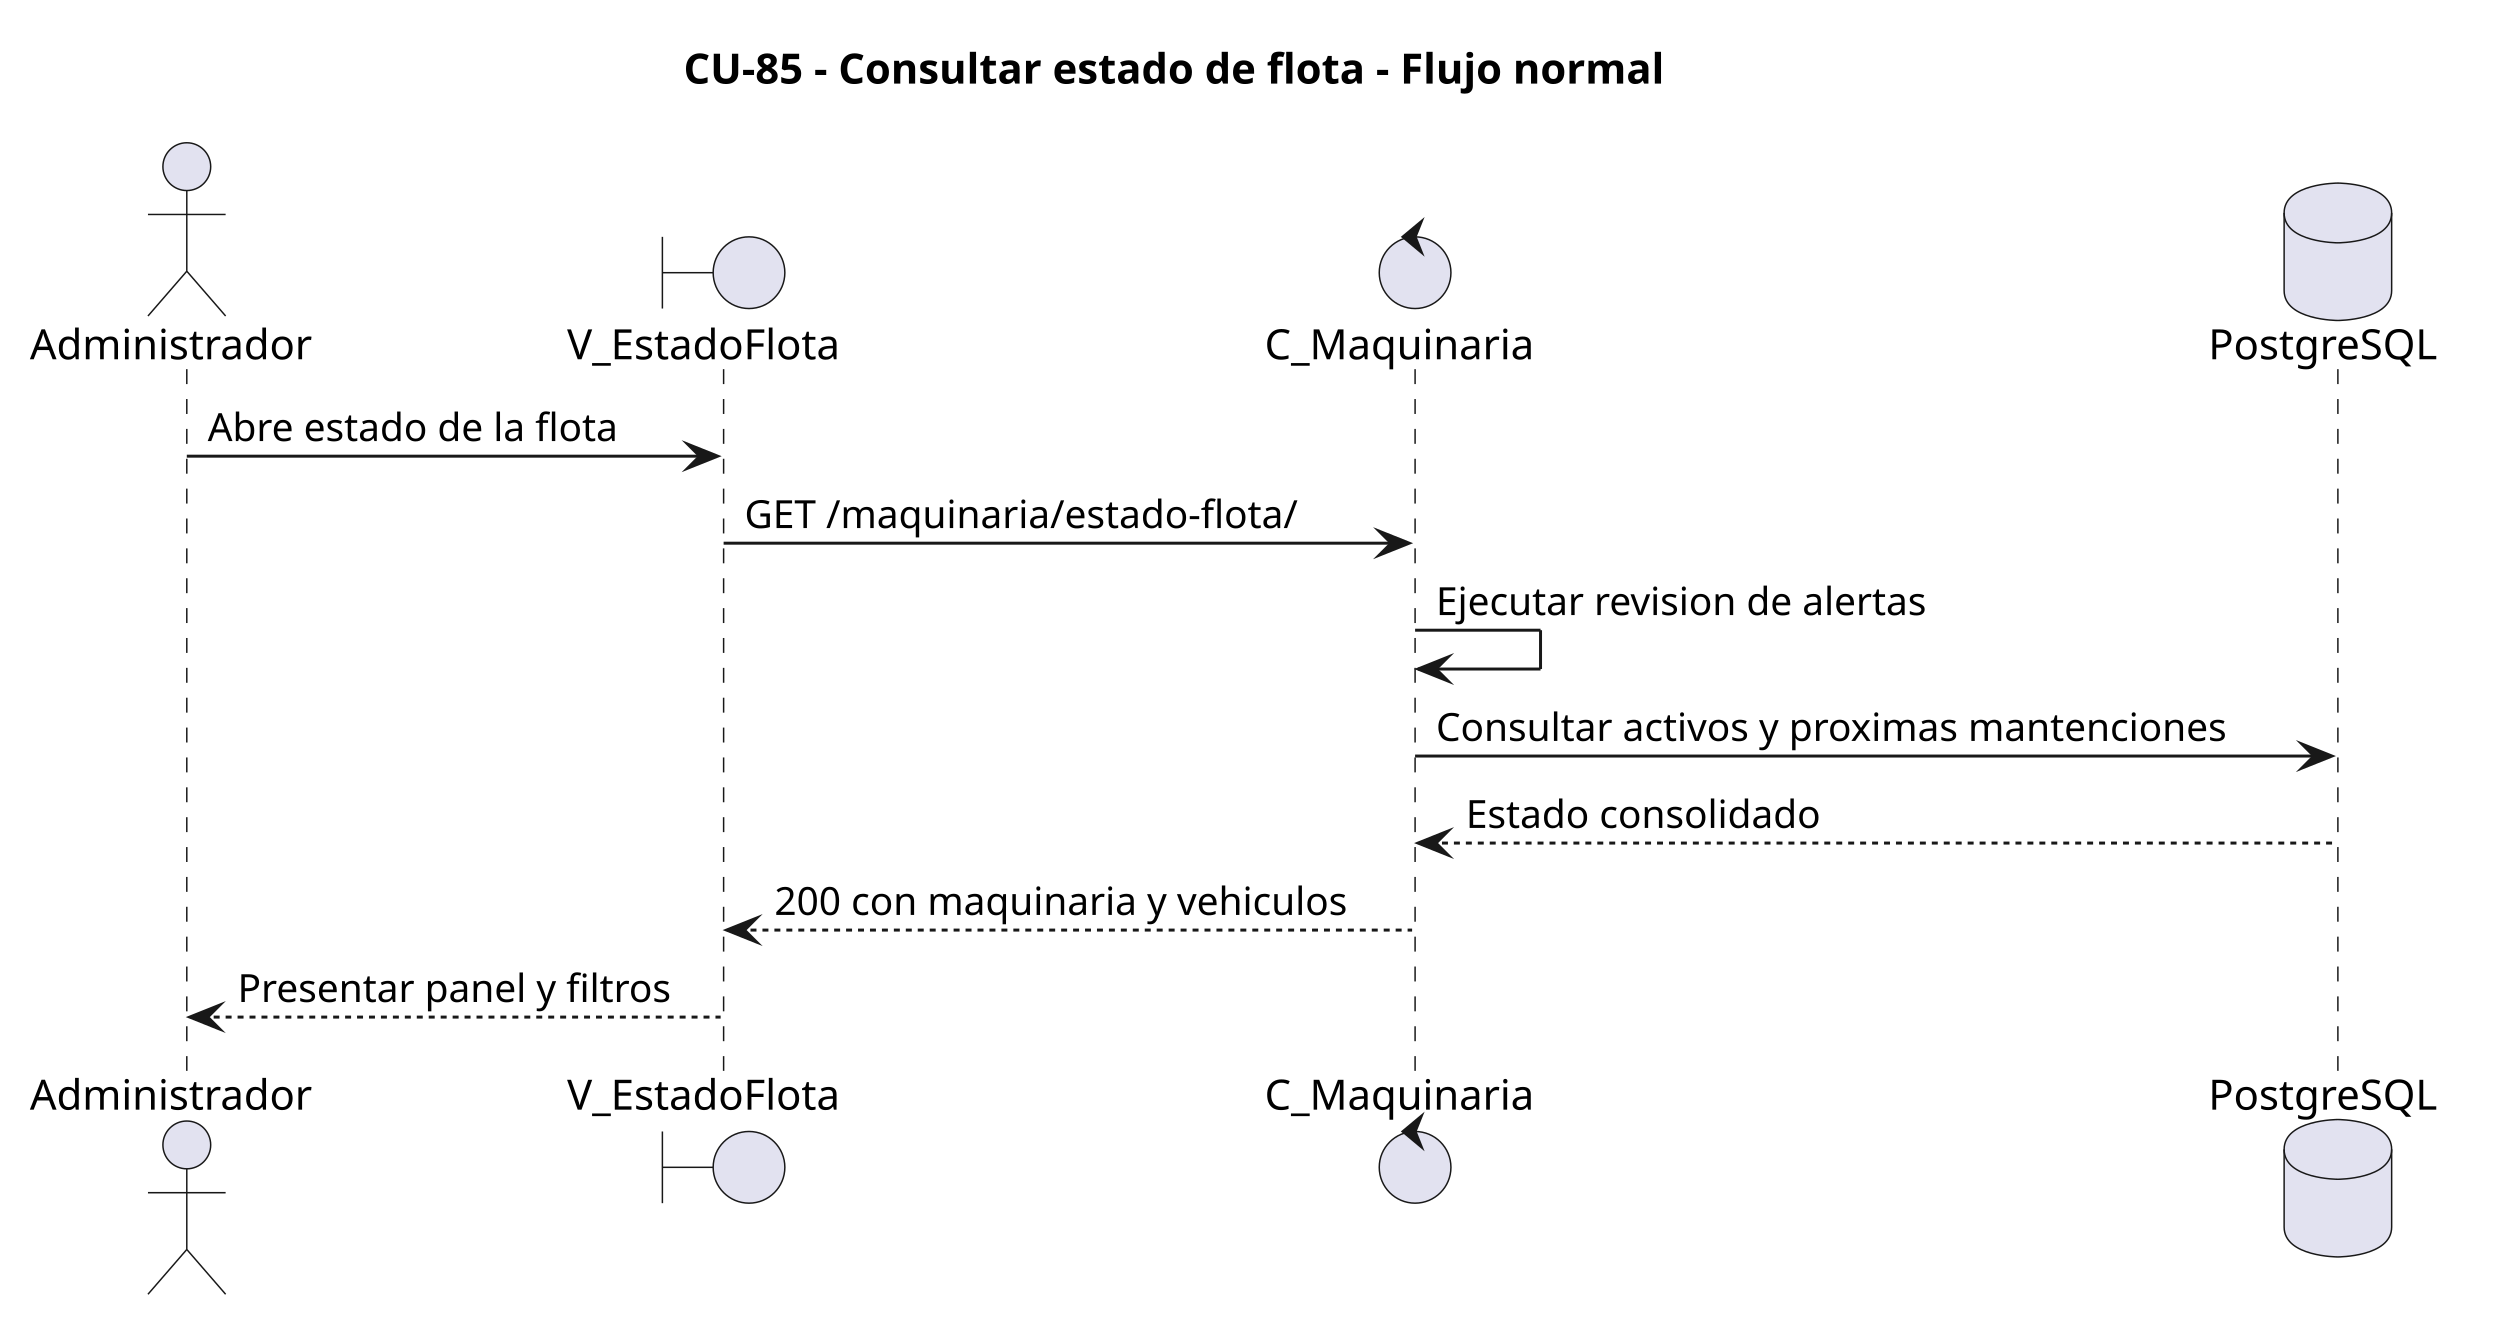
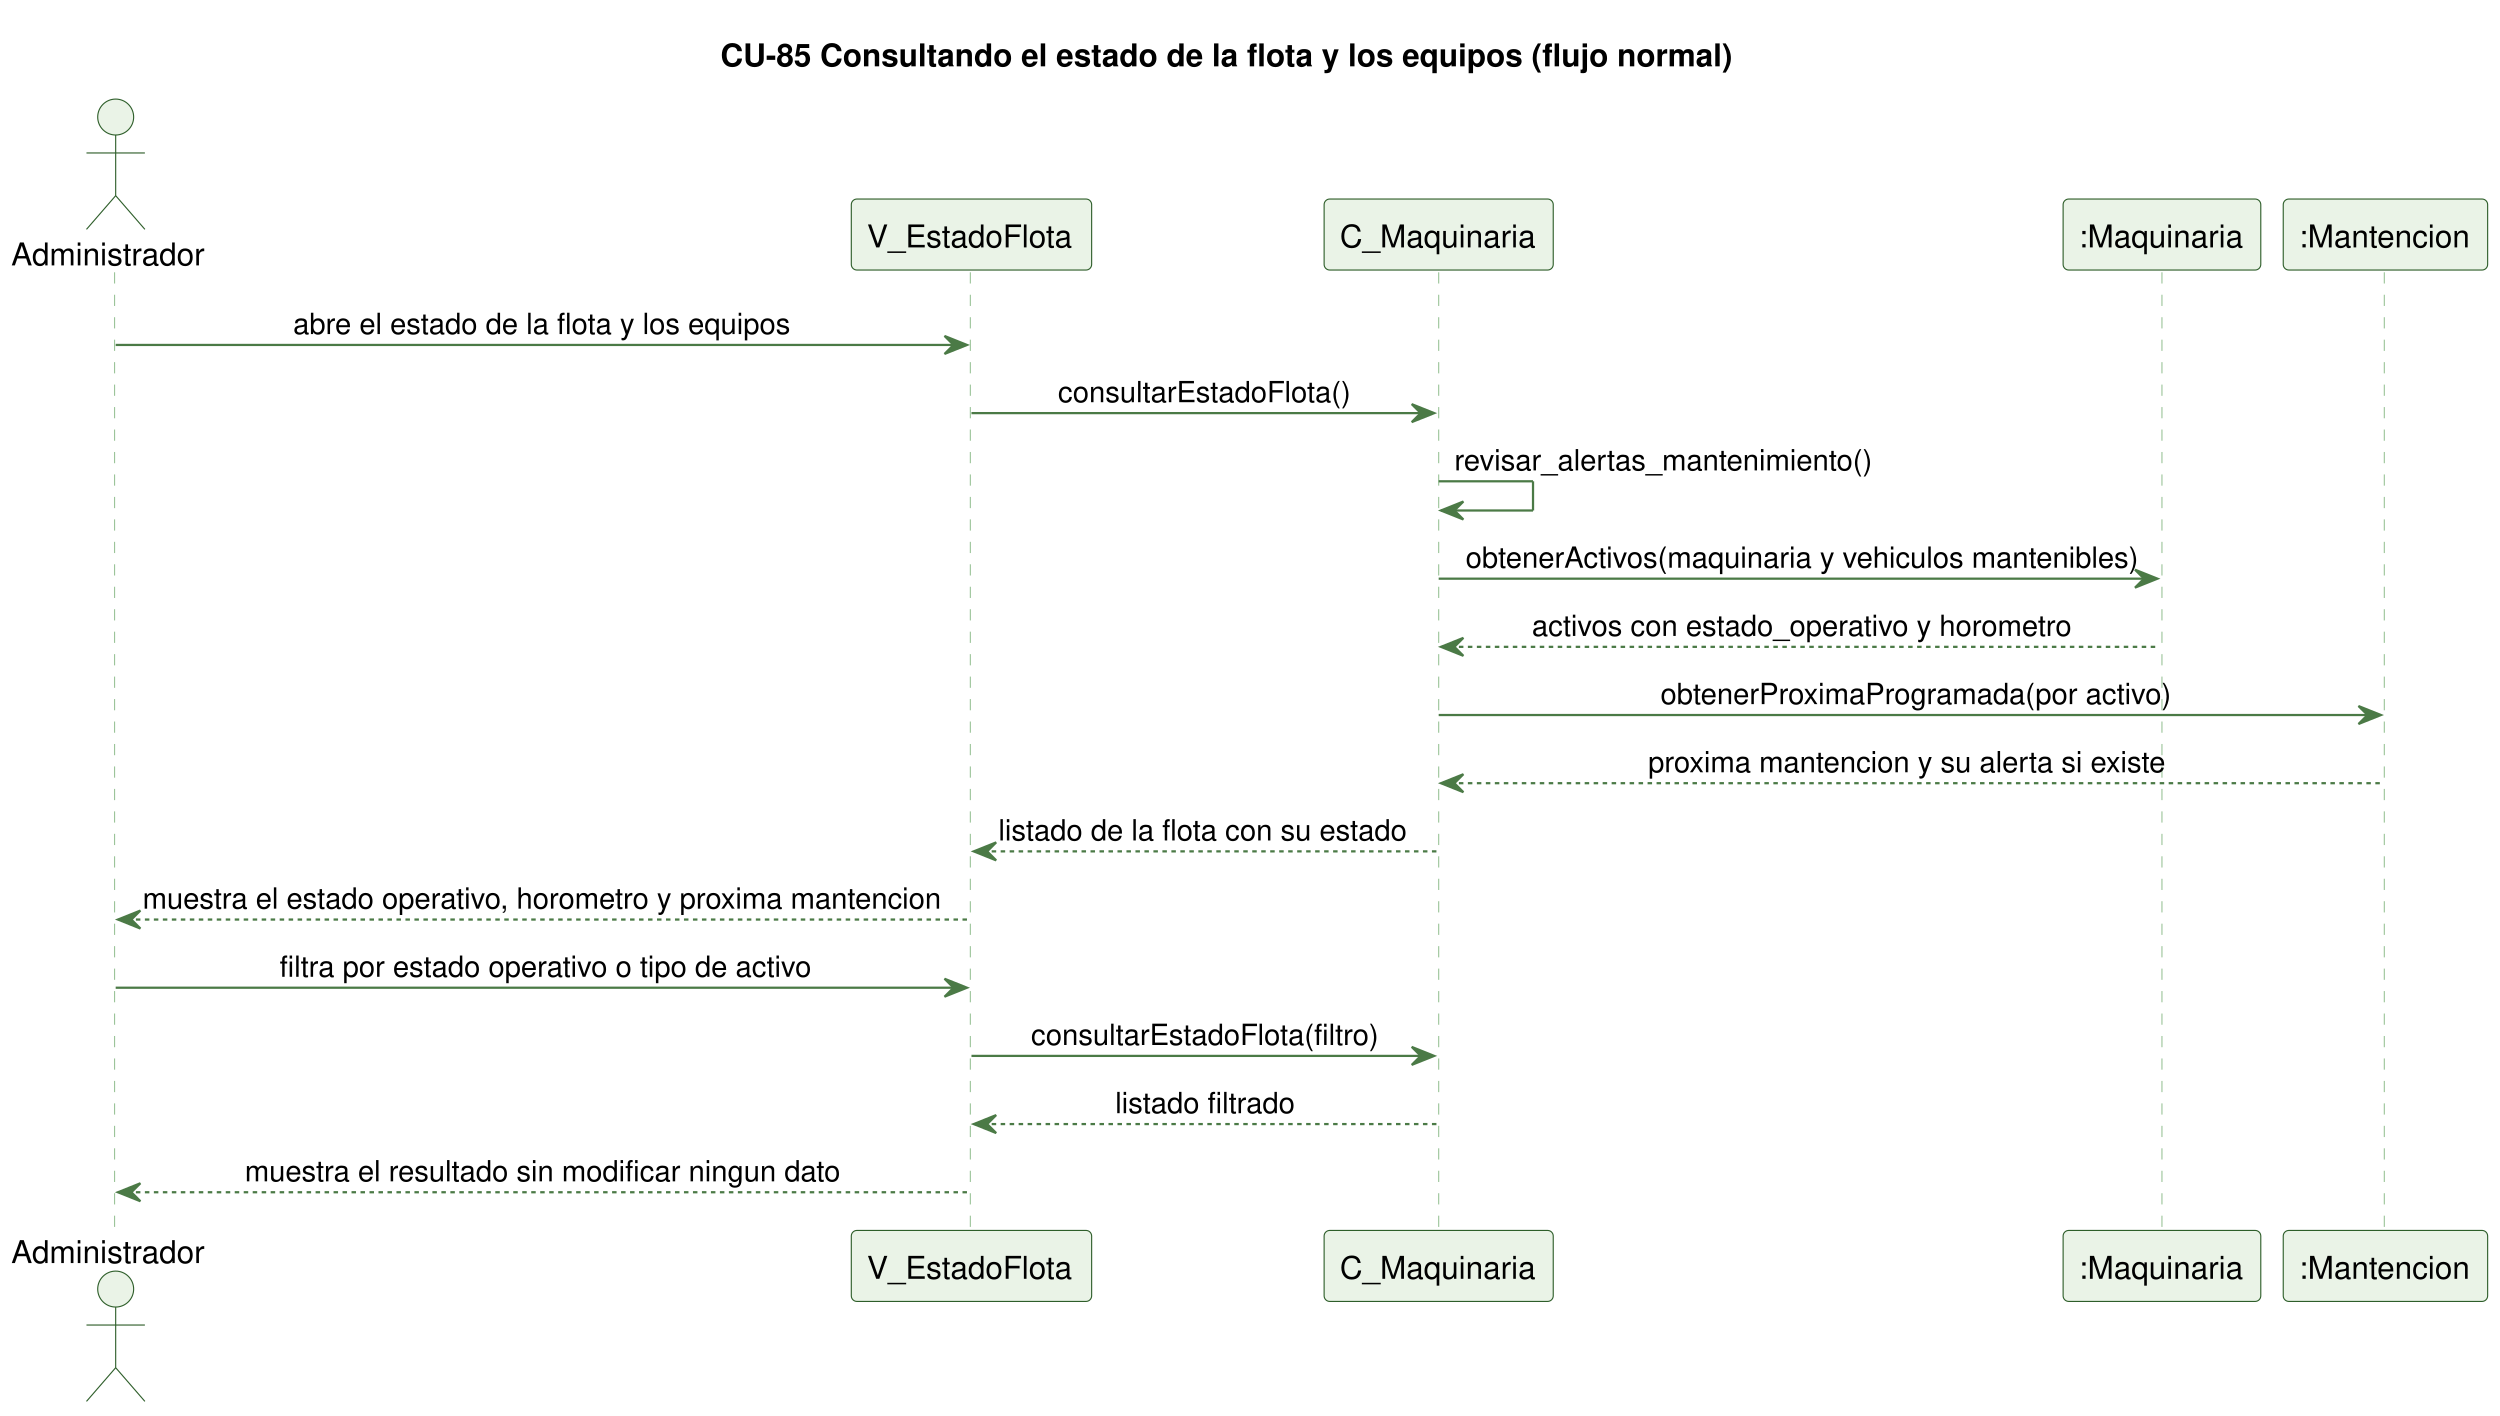
- <svg xmlns="http://www.w3.org/2000/svg" version="1.1" data-diagram-type="SEQUENCE" style="width:837px;height:445px;background:#FFFFFF;" width="837px" height="445px" viewBox="0 0 837 445" zoomAndPan="magnify" preserveAspectRatio="none" contentStyleType="text/css">
+ <svg xmlns="http://www.w3.org/2000/svg" contentStyleType="text/css" height="630px" preserveAspectRatio="none" style="width:1113px;height:630px;background:#FFFFFF;" version="1.1" viewBox="0 0 1113 630" width="1113px" zoomAndPan="magnify">
  <defs />
-   <g font-family="sans-serif" lengthAdjust="spacing">
-     <g class="title" data-source-line="1">
-       <text x="228.855" y="27.995" fill="#000" font-size="14" textLength="377.392" font-weight="700">CU-85 - Consultar estado de flota - Flujo normal</text>
-     </g>
-     <g>
-       <rect x="59.04" y="123.594" width="8" height="234.93" fill="#000" fill-opacity="0" />
-       <line x1="62.54" y1="123.594" x2="62.54" y2="358.523" style="stroke:#181818;stroke-width:0.5;stroke-dasharray:5,5;" />
-     </g>
-     <g>
-       <rect x="238.767" y="123.594" width="8" height="234.93" fill="#000" fill-opacity="0" />
-       <line x1="242.267" y1="123.594" x2="242.267" y2="358.523" style="stroke:#181818;stroke-width:0.5;stroke-dasharray:5,5;" />
-     </g>
-     <g>
-       <rect x="470.272" y="123.594" width="8" height="234.93" fill="#000" fill-opacity="0" />
-       <line x1="473.772" y1="123.594" x2="473.772" y2="358.523" style="stroke:#181818;stroke-width:0.5;stroke-dasharray:5,5;" />
-     </g>
-     <g>
-       <rect x="779.225" y="123.594" width="8" height="234.93" fill="#000" fill-opacity="0" />
-       <line x1="782.725" y1="123.594" x2="782.725" y2="358.523" style="stroke:#181818;stroke-width:0.5;stroke-dasharray:5,5;" />
-     </g>
-     <text x="10" y="120.292" fill="#000" font-size="14" textLength="99.08">Administrador</text>
-     <ellipse cx="62.54" cy="55.797" rx="8" ry="8" fill="#E2E2F0" style="stroke:#181818;stroke-width:0.5;" />
-     <path d="M62.54,63.797 L62.54,90.797 M49.54,71.797 L75.54,71.797 M62.54,90.797 L49.54,105.797 M62.54,90.797 L75.54,105.797" style="stroke:#181818;stroke-width:0.5;" fill="none" />
-     <text x="189.86" y="120.292" fill="#000" font-size="14" textLength="98.813">V_EstadoFlota</text>
-     <path d="M221.767,79.297 L221.767,103.297 M221.767,91.297 L238.767,91.297" style="stroke:#181818;stroke-width:0.5;" fill="none" />
-     <ellipse cx="250.767" cy="91.297" rx="12" ry="12" fill="#E2E2F0" style="stroke:#181818;stroke-width:0.5;" />
-     <text x="423.392" y="120.292" fill="#000" font-size="14" textLength="94.76">C_Maquinaria</text>
-     <ellipse cx="473.772" cy="91.297" rx="12" ry="12" fill="#E2E2F0" style="stroke:#181818;stroke-width:0.5;" />
-     <polygon points="469.772,79.297,475.772,74.297,473.772,79.297,475.772,84.297,469.772,79.297" fill="#181818" style="stroke:#181818;stroke-width:1;stroke-linejoin:miter;stroke-miterlimit:10;" />
-     <text x="739.348" y="120.292" fill="#000" font-size="14" textLength="80.753">PostgreSQL</text>
-     <path d="M764.725,71.297 C764.725,61.297 782.725,61.297 782.725,61.297 C782.725,61.297 800.725,61.297 800.725,71.297 L800.725,97.297 C800.725,107.297 782.725,107.297 782.725,107.297 C782.725,107.297 764.725,107.297 764.725,97.297 L764.725,71.297" style="stroke:#181818;stroke-width:0.5;" fill="#E2E2F0" />
-     <path d="M764.725,71.297 C764.725,81.297 782.725,81.297 782.725,81.297 C782.725,81.297 800.725,81.297 800.725,71.297" style="stroke:#181818;stroke-width:0.5;" fill="none" />
-     <text x="10" y="371.519" fill="#000" font-size="14" textLength="99.08">Administrador</text>
-     <ellipse cx="62.54" cy="383.32" rx="8" ry="8" fill="#E2E2F0" style="stroke:#181818;stroke-width:0.5;" />
-     <path d="M62.54,391.32 L62.54,418.32 M49.54,399.32 L75.54,399.32 M62.54,418.32 L49.54,433.32 M62.54,418.32 L75.54,433.32" style="stroke:#181818;stroke-width:0.5;" fill="none" />
-     <text x="189.86" y="371.519" fill="#000" font-size="14" textLength="98.813">V_EstadoFlota</text>
-     <path d="M221.767,378.82 L221.767,402.82 M221.767,390.82 L238.767,390.82" style="stroke:#181818;stroke-width:0.5;" fill="none" />
-     <ellipse cx="250.767" cy="390.82" rx="12" ry="12" fill="#E2E2F0" style="stroke:#181818;stroke-width:0.5;" />
-     <text x="423.392" y="371.519" fill="#000" font-size="14" textLength="94.76">C_Maquinaria</text>
-     <ellipse cx="473.772" cy="390.82" rx="12" ry="12" fill="#E2E2F0" style="stroke:#181818;stroke-width:0.5;" />
-     <polygon points="469.772,378.82,475.772,373.82,473.772,378.82,475.772,383.82,469.772,378.82" fill="#181818" style="stroke:#181818;stroke-width:1;stroke-linejoin:miter;stroke-miterlimit:10;" />
-     <text x="739.348" y="371.519" fill="#000" font-size="14" textLength="80.753">PostgreSQL</text>
-     <path d="M764.725,384.82 C764.725,374.82 782.725,374.82 782.725,374.82 C782.725,374.82 800.725,374.82 800.725,384.82 L800.725,410.82 C800.725,420.82 782.725,420.82 782.725,420.82 C782.725,420.82 764.725,420.82 764.725,410.82 L764.725,384.82" style="stroke:#181818;stroke-width:0.5;" fill="#E2E2F0" />
-     <path d="M764.725,384.82 C764.725,394.82 782.725,394.82 782.725,394.82 C782.725,394.82 800.725,394.82 800.725,384.82" style="stroke:#181818;stroke-width:0.5;" fill="none" />
-     <polygon points="230.267,148.727,240.267,152.727,230.267,156.727,234.267,152.727" fill="#181818" style="stroke:#181818;stroke-width:1;stroke-linejoin:miter;stroke-miterlimit:10;" />
-     <line x1="62.54" y1="152.727" x2="236.267" y2="152.727" style="stroke:#181818;stroke-width:1;" />
-     <text x="69.54" y="147.661" fill="#000" font-size="13" textLength="148.091">Abre estado de la flota</text>
-     <polygon points="461.772,177.859,471.772,181.859,461.772,185.859,465.772,181.859" fill="#181818" style="stroke:#181818;stroke-width:1;stroke-linejoin:miter;stroke-miterlimit:10;" />
-     <line x1="242.267" y1="181.859" x2="467.772" y2="181.859" style="stroke:#181818;stroke-width:1;" />
-     <text x="249.267" y="176.793" fill="#000" font-size="13" textLength="195.298">GET /maquinaria/estado-flota/</text>
-     <line x1="473.772" y1="210.992" x2="515.772" y2="210.992" style="stroke:#181818;stroke-width:1;" />
-     <line x1="515.772" y1="210.992" x2="515.772" y2="223.992" style="stroke:#181818;stroke-width:1;" />
-     <line x1="474.772" y1="223.992" x2="515.772" y2="223.992" style="stroke:#181818;stroke-width:1;" />
-     <polygon points="484.772,219.992,474.772,223.992,484.772,227.992,480.772,223.992" fill="#181818" style="stroke:#181818;stroke-width:1;stroke-linejoin:miter;stroke-miterlimit:10;" />
-     <text x="480.772" y="205.926" fill="#000" font-size="13" textLength="178.249">Ejecutar revision de alertas</text>
-     <polygon points="770.725,249.125,780.725,253.125,770.725,257.125,774.725,253.125" fill="#181818" style="stroke:#181818;stroke-width:1;stroke-linejoin:miter;stroke-miterlimit:10;" />
-     <line x1="473.772" y1="253.125" x2="776.725" y2="253.125" style="stroke:#181818;stroke-width:1;" />
-     <text x="480.772" y="248.059" fill="#000" font-size="13" textLength="284.953">Consultar activos y proximas mantenciones</text>
-     <polygon points="484.772,278.258,474.772,282.258,484.772,286.258,480.772,282.258" fill="#181818" style="stroke:#181818;stroke-width:1;stroke-linejoin:miter;stroke-miterlimit:10;" />
-     <line x1="478.772" y1="282.258" x2="781.725" y2="282.258" style="stroke:#181818;stroke-width:1;stroke-dasharray:2,2;" />
-     <text x="490.772" y="277.192" fill="#000" font-size="13" textLength="126.103">Estado consolidado</text>
-     <polygon points="253.267,307.391,243.267,311.391,253.267,315.391,249.267,311.391" fill="#181818" style="stroke:#181818;stroke-width:1;stroke-linejoin:miter;stroke-miterlimit:10;" />
-     <line x1="247.267" y1="311.391" x2="472.772" y2="311.391" style="stroke:#181818;stroke-width:1;stroke-dasharray:2,2;" />
-     <text x="259.267" y="306.325" fill="#000" font-size="13" textLength="207.505">200 con maquinaria y vehiculos</text>
-     <polygon points="73.54,336.523,63.54,340.523,73.54,344.523,69.54,340.523" fill="#181818" style="stroke:#181818;stroke-width:1;stroke-linejoin:miter;stroke-miterlimit:10;" />
-     <line x1="67.54" y1="340.523" x2="241.267" y2="340.523" style="stroke:#181818;stroke-width:1;stroke-dasharray:2,2;" />
-     <text x="79.54" y="335.458" fill="#000" font-size="13" textLength="155.727">Presentar panel y filtros</text>
+   <g>
+     <text fill="#000000" font-family="Helvetica" font-size="14" font-weight="bold" lengthAdjust="spacing" textLength="470" x="320.75" y="29.533">CU-85 Consultando el estado de la flota y los equipos (flujo normal)</text>
+     <line style="stroke:#9CC49A;stroke-width:0.5;stroke-dasharray:5.0,5.0;" x1="51" x2="51" y1="121.219" y2="548.789" />
+     <line style="stroke:#9CC49A;stroke-width:0.5;stroke-dasharray:5.0,5.0;" x1="432" x2="432" y1="121.219" y2="548.789" />
+     <line style="stroke:#9CC49A;stroke-width:0.5;stroke-dasharray:5.0,5.0;" x1="640.5" x2="640.5" y1="121.219" y2="548.789" />
+     <line style="stroke:#9CC49A;stroke-width:0.5;stroke-dasharray:5.0,5.0;" x1="962.5" x2="962.5" y1="121.219" y2="548.789" />
+     <line style="stroke:#9CC49A;stroke-width:0.5;stroke-dasharray:5.0,5.0;" x1="1061.5" x2="1061.5" y1="121.219" y2="548.789" />
+     <text fill="#000000" font-family="Helvetica" font-size="14" lengthAdjust="spacing" textLength="87" x="5" y="118.143">Administrador</text>
+     <ellipse cx="51.5" cy="52.109" fill="#EAF3E7" rx="8" ry="8" style="stroke:#2E5E2A;stroke-width:0.5;" />
+     <path d="M51.5,60.109 L51.5,87.109 M38.5,68.109 L64.5,68.109 M51.5,87.109 L38.5,102.109 M51.5,87.109 L64.5,102.109 " fill="none" style="stroke:#2E5E2A;stroke-width:0.5;" />
+     <text fill="#000000" font-family="Helvetica" font-size="14" lengthAdjust="spacing" textLength="87" x="5" y="562.322">Administrador</text>
+     <ellipse cx="51.5" cy="573.898" fill="#EAF3E7" rx="8" ry="8" style="stroke:#2E5E2A;stroke-width:0.5;" />
+     <path d="M51.5,581.898 L51.5,608.898 M38.5,589.898 L64.5,589.898 M51.5,608.898 L38.5,623.898 M51.5,608.898 L64.5,623.898 " fill="none" style="stroke:#2E5E2A;stroke-width:0.5;" />
+     <rect fill="#EAF3E7" height="31.609" rx="2.5" ry="2.5" style="stroke:#2E5E2A;stroke-width:0.5;" width="107" x="379" y="88.609" />
+     <text fill="#000000" font-family="Helvetica" font-size="14" lengthAdjust="spacing" textLength="93" x="386" y="110.143">V_EstadoFlota</text>
+     <rect fill="#EAF3E7" height="31.609" rx="2.5" ry="2.5" style="stroke:#2E5E2A;stroke-width:0.5;" width="107" x="379" y="547.789" />
+     <text fill="#000000" font-family="Helvetica" font-size="14" lengthAdjust="spacing" textLength="93" x="386" y="569.322">V_EstadoFlota</text>
+     <rect fill="#EAF3E7" height="31.609" rx="2.5" ry="2.5" style="stroke:#2E5E2A;stroke-width:0.5;" width="102" x="589.5" y="88.609" />
+     <text fill="#000000" font-family="Helvetica" font-size="14" lengthAdjust="spacing" textLength="88" x="596.5" y="110.143">C_Maquinaria</text>
+     <rect fill="#EAF3E7" height="31.609" rx="2.5" ry="2.5" style="stroke:#2E5E2A;stroke-width:0.5;" width="102" x="589.5" y="547.789" />
+     <text fill="#000000" font-family="Helvetica" font-size="14" lengthAdjust="spacing" textLength="88" x="596.5" y="569.322">C_Maquinaria</text>
+     <rect fill="#EAF3E7" height="31.609" rx="2.5" ry="2.5" style="stroke:#2E5E2A;stroke-width:0.5;" width="88" x="918.5" y="88.609" />
+     <text fill="#000000" font-family="Helvetica" font-size="14" lengthAdjust="spacing" textLength="74" x="925.5" y="110.143">:Maquinaria</text>
+     <rect fill="#EAF3E7" height="31.609" rx="2.5" ry="2.5" style="stroke:#2E5E2A;stroke-width:0.5;" width="88" x="918.5" y="547.789" />
+     <text fill="#000000" font-family="Helvetica" font-size="14" lengthAdjust="spacing" textLength="74" x="925.5" y="569.322">:Maquinaria</text>
+     <rect fill="#EAF3E7" height="31.609" rx="2.5" ry="2.5" style="stroke:#2E5E2A;stroke-width:0.5;" width="91" x="1016.5" y="88.609" />
+     <text fill="#000000" font-family="Helvetica" font-size="14" lengthAdjust="spacing" textLength="77" x="1023.5" y="110.143">:Mantencion</text>
+     <rect fill="#EAF3E7" height="31.609" rx="2.5" ry="2.5" style="stroke:#2E5E2A;stroke-width:0.5;" width="91" x="1016.5" y="547.789" />
+     <text fill="#000000" font-family="Helvetica" font-size="14" lengthAdjust="spacing" textLength="77" x="1023.5" y="569.322">:Mantencion</text>
+     <polygon fill="#4B7A46" points="420.5,149.57,430.5,153.57,420.5,157.57,424.5,153.57" style="stroke:#4B7A46;stroke-width:1.0;" />
+     <line style="stroke:#4B7A46;stroke-width:1.0;" x1="51.5" x2="426.5" y1="153.57" y2="153.57" />
+     <text fill="#000000" font-family="Helvetica" font-size="13" lengthAdjust="spacing" textLength="223" x="130.5" y="148.714">abre el estado de la flota y los equipos</text>
+     <polygon fill="#4B7A46" points="628.5,179.922,638.5,183.922,628.5,187.922,632.5,183.922" style="stroke:#4B7A46;stroke-width:1.0;" />
+     <line style="stroke:#4B7A46;stroke-width:1.0;" x1="432.5" x2="634.5" y1="183.922" y2="183.922" />
+     <text fill="#000000" font-family="Helvetica" font-size="13" lengthAdjust="spacing" textLength="131" x="471" y="179.065">consultarEstadoFlota()</text>
+     <line style="stroke:#4B7A46;stroke-width:1.0;" x1="640.5" x2="682.5" y1="214.273" y2="214.273" />
+     <line style="stroke:#4B7A46;stroke-width:1.0;" x1="682.5" x2="682.5" y1="214.273" y2="227.273" />
+     <line style="stroke:#4B7A46;stroke-width:1.0;" x1="641.5" x2="682.5" y1="227.273" y2="227.273" />
+     <polygon fill="#4B7A46" points="651.5,223.273,641.5,227.273,651.5,231.273,647.5,227.273" style="stroke:#4B7A46;stroke-width:1.0;" />
+     <text fill="#000000" font-family="Helvetica" font-size="13" lengthAdjust="spacing" textLength="183" x="647.5" y="209.417">revisar_alertas_mantenimiento()</text>
+     <polygon fill="#4B7A46" points="950.5,253.625,960.5,257.625,950.5,261.625,954.5,257.625" style="stroke:#4B7A46;stroke-width:1.0;" />
+     <line style="stroke:#4B7A46;stroke-width:1.0;" x1="640.5" x2="956.5" y1="257.625" y2="257.625" />
+     <text fill="#000000" font-family="Helvetica" font-size="13" lengthAdjust="spacing" textLength="298" x="652.5" y="252.769">obtenerActivos(maquinaria y vehiculos mantenibles)</text>
+     <polygon fill="#4B7A46" points="651.5,283.977,641.5,287.977,651.5,291.977,647.5,287.977" style="stroke:#4B7A46;stroke-width:1.0;" />
+     <line style="stroke:#4B7A46;stroke-width:1.0;stroke-dasharray:2.0,2.0;" x1="645.5" x2="961.5" y1="287.977" y2="287.977" />
+     <text fill="#000000" font-family="Helvetica" font-size="13" lengthAdjust="spacing" textLength="239" x="682" y="283.12">activos con estado_operativo y horometro</text>
+     <polygon fill="#4B7A46" points="1050,314.328,1060,318.328,1050,322.328,1054,318.328" style="stroke:#4B7A46;stroke-width:1.0;" />
+     <line style="stroke:#4B7A46;stroke-width:1.0;" x1="640.5" x2="1056" y1="318.328" y2="318.328" />
+     <text fill="#000000" font-family="Helvetica" font-size="13" lengthAdjust="spacing" textLength="224" x="739.25" y="313.472">obtenerProximaProgramada(por activo)</text>
+     <polygon fill="#4B7A46" points="651.5,344.68,641.5,348.68,651.5,352.68,647.5,348.68" style="stroke:#4B7A46;stroke-width:1.0;" />
+     <line style="stroke:#4B7A46;stroke-width:1.0;stroke-dasharray:2.0,2.0;" x1="645.5" x2="1061" y1="348.68" y2="348.68" />
+     <text fill="#000000" font-family="Helvetica" font-size="13" lengthAdjust="spacing" textLength="235" x="733.75" y="343.823">proxima mantencion y su alerta si existe</text>
+     <polygon fill="#4B7A46" points="443.5,375.031,433.5,379.031,443.5,383.031,439.5,379.031" style="stroke:#4B7A46;stroke-width:1.0;" />
+     <line style="stroke:#4B7A46;stroke-width:1.0;stroke-dasharray:2.0,2.0;" x1="437.5" x2="639.5" y1="379.031" y2="379.031" />
+     <text fill="#000000" font-family="Helvetica" font-size="13" lengthAdjust="spacing" textLength="184" x="444.5" y="374.175">listado de la flota con su estado</text>
+     <polygon fill="#4B7A46" points="62.5,405.383,52.5,409.383,62.5,413.383,58.5,409.383" style="stroke:#4B7A46;stroke-width:1.0;" />
+     <line style="stroke:#4B7A46;stroke-width:1.0;stroke-dasharray:2.0,2.0;" x1="56.5" x2="431.5" y1="409.383" y2="409.383" />
+     <text fill="#000000" font-family="Helvetica" font-size="13" lengthAdjust="spacing" textLength="357" x="63.5" y="404.526">muestra el estado operativo, horometro y proxima mantencion</text>
+     <polygon fill="#4B7A46" points="420.5,435.734,430.5,439.734,420.5,443.734,424.5,439.734" style="stroke:#4B7A46;stroke-width:1.0;" />
+     <line style="stroke:#4B7A46;stroke-width:1.0;" x1="51.5" x2="426.5" y1="439.734" y2="439.734" />
+     <text fill="#000000" font-family="Helvetica" font-size="13" lengthAdjust="spacing" textLength="235" x="124.5" y="434.878">filtra por estado operativo o tipo de activo</text>
+     <polygon fill="#4B7A46" points="628.5,466.086,638.5,470.086,628.5,474.086,632.5,470.086" style="stroke:#4B7A46;stroke-width:1.0;" />
+     <line style="stroke:#4B7A46;stroke-width:1.0;" x1="432.5" x2="634.5" y1="470.086" y2="470.086" />
+     <text fill="#000000" font-family="Helvetica" font-size="13" lengthAdjust="spacing" textLength="155" x="459" y="465.229">consultarEstadoFlota(filtro)</text>
+     <polygon fill="#4B7A46" points="443.5,496.438,433.5,500.438,443.5,504.438,439.5,500.438" style="stroke:#4B7A46;stroke-width:1.0;" />
+     <line style="stroke:#4B7A46;stroke-width:1.0;stroke-dasharray:2.0,2.0;" x1="437.5" x2="639.5" y1="500.438" y2="500.438" />
+     <text fill="#000000" font-family="Helvetica" font-size="13" lengthAdjust="spacing" textLength="80" x="496.5" y="495.581">listado filtrado</text>
+     <polygon fill="#4B7A46" points="62.5,526.789,52.5,530.789,62.5,534.789,58.5,530.789" style="stroke:#4B7A46;stroke-width:1.0;" />
+     <line style="stroke:#4B7A46;stroke-width:1.0;stroke-dasharray:2.0,2.0;" x1="56.5" x2="431.5" y1="530.789" y2="530.789" />
+     <text fill="#000000" font-family="Helvetica" font-size="13" lengthAdjust="spacing" textLength="266" x="109" y="525.933">muestra el resultado sin modificar ningun dato</text>
  </g>
</svg>
